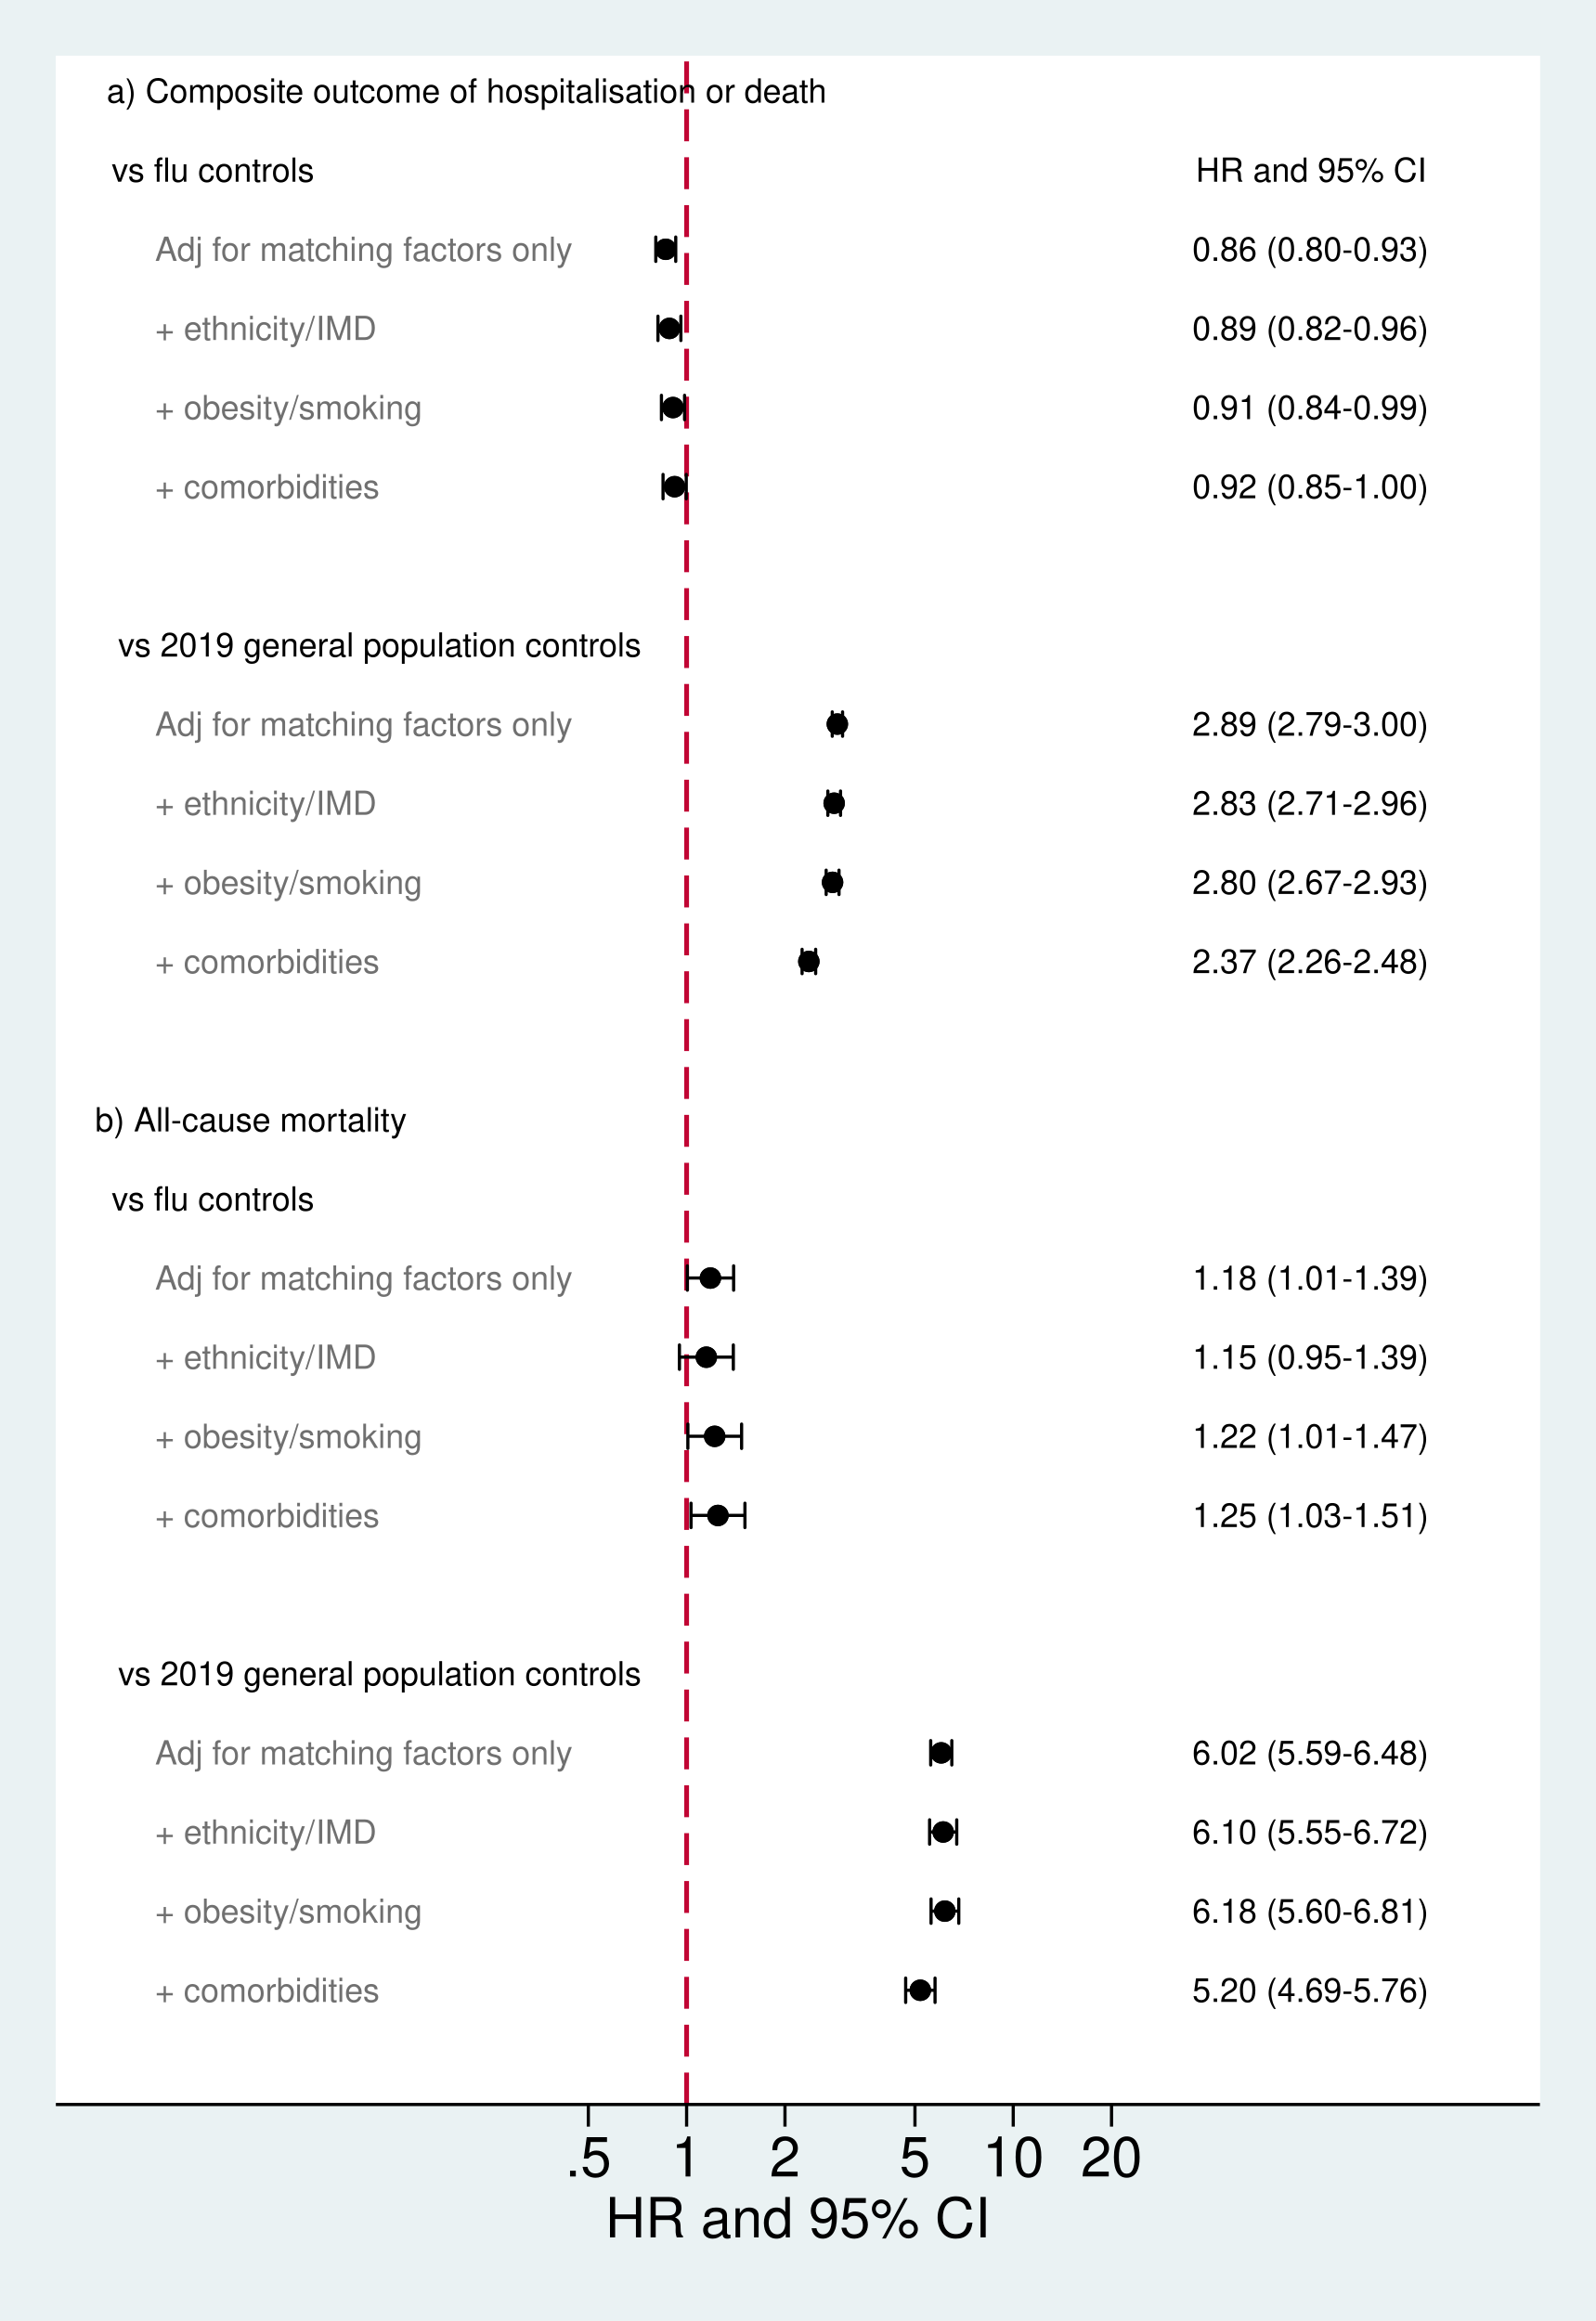
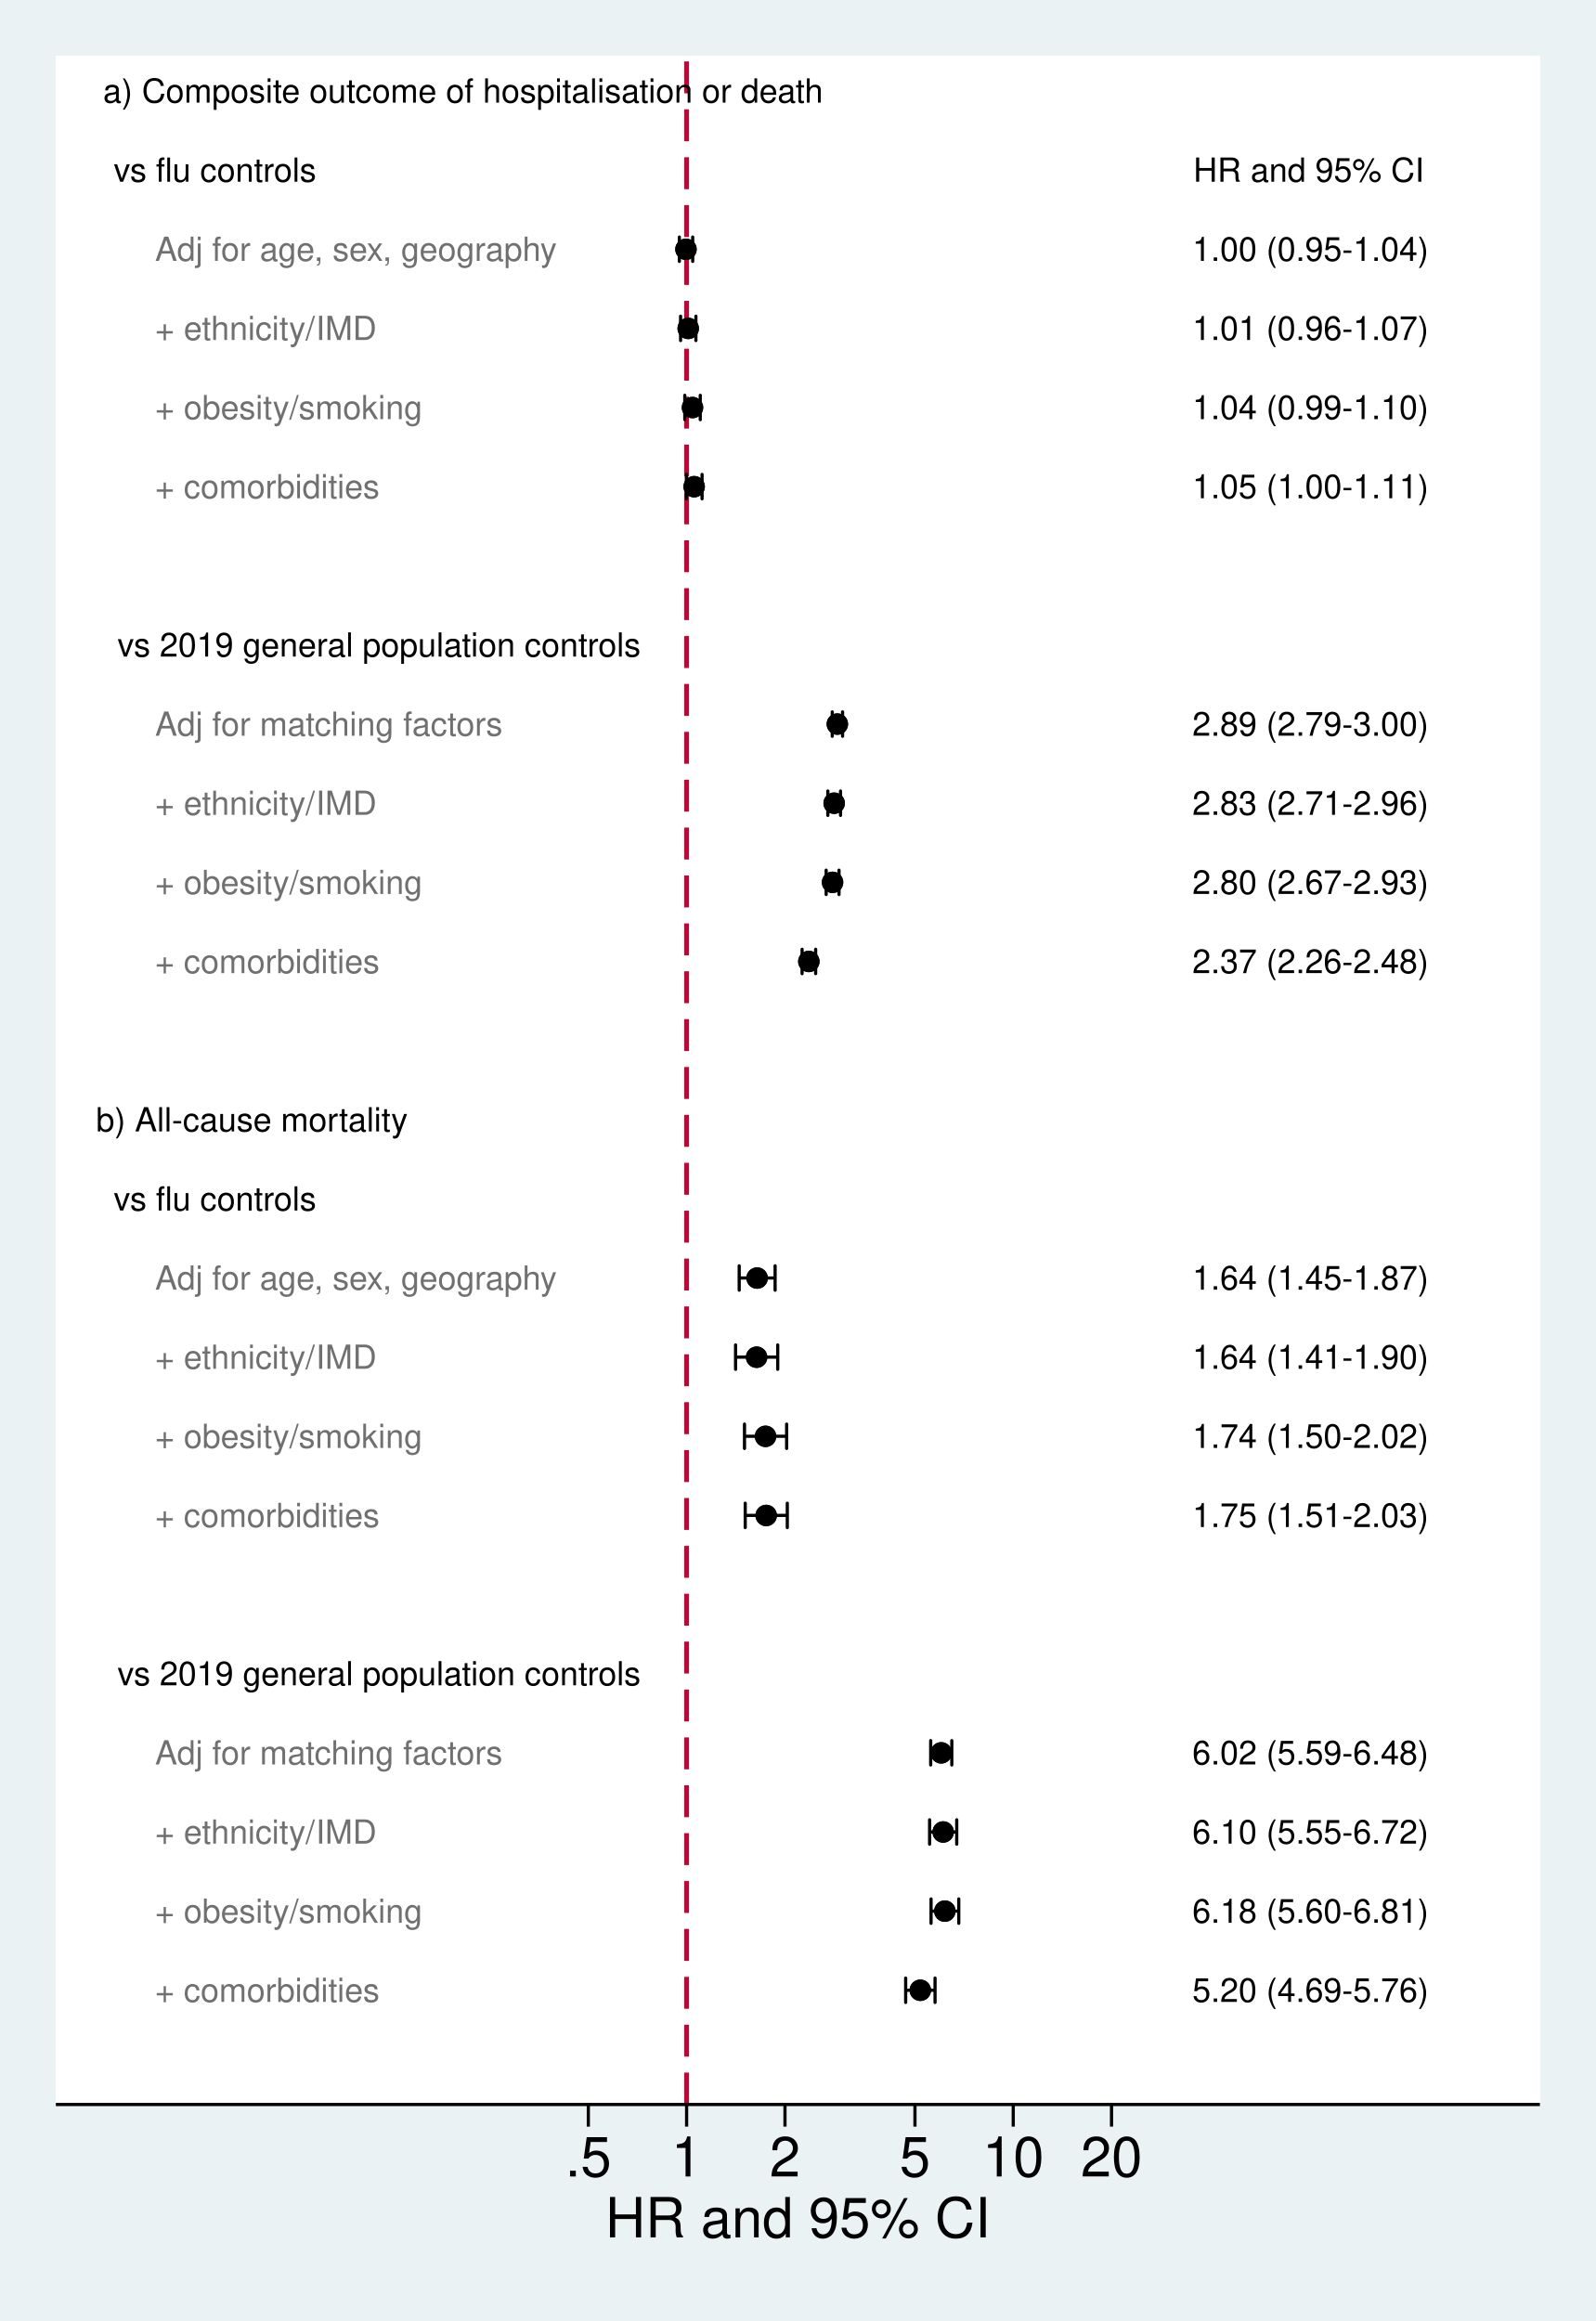
<svg xmlns="http://www.w3.org/2000/svg" version="1.1" width="5.50in" height="8.00in" viewBox="0 0 3960 5760">
  <rect x="0" y="0" width="3960" height="5760" style="fill:#EAF2F3;stroke:none" />
  <rect x="0.00" y="0.00" width="3960.00" height="5760.00" style="fill:#EAF2F3" />
  <rect x="3.96" y="3.96" width="3952.08" height="5752.08" style="fill:none;stroke:#EAF2F3;stroke-width:7.92" />
  <rect x="138.60" y="138.60" width="3682.80" height="5084.10" style="fill:#FFFFFF" />
  <rect x="142.56" y="142.56" width="3674.88" height="5076.18" style="fill:none;stroke:#FFFFFF;stroke-width:7.92" />
  <line x1="1703.88" y1="5222.70" x2="1703.88" y2="5143.50" style="stroke:#C10534;stroke-width:11.88" />
  <line x1="1703.88" y1="5103.90" x2="1703.88" y2="5024.70" style="stroke:#C10534;stroke-width:11.88" />
  <line x1="1703.88" y1="4985.10" x2="1703.88" y2="4905.90" style="stroke:#C10534;stroke-width:11.88" />
  <line x1="1703.88" y1="4866.30" x2="1703.88" y2="4786.92" style="stroke:#C10534;stroke-width:11.88" />
  <line x1="1703.88" y1="4747.32" x2="1703.88" y2="4668.12" style="stroke:#C10534;stroke-width:11.88" />
  <line x1="1703.88" y1="4628.52" x2="1703.88" y2="4549.32" style="stroke:#C10534;stroke-width:11.88" />
  <line x1="1703.88" y1="4509.72" x2="1703.88" y2="4430.52" style="stroke:#C10534;stroke-width:11.88" />
  <line x1="1703.88" y1="4390.92" x2="1703.88" y2="4311.72" style="stroke:#C10534;stroke-width:11.88" />
  <line x1="1703.88" y1="4272.12" x2="1703.88" y2="4192.92" style="stroke:#C10534;stroke-width:11.88" />
  <line x1="1703.88" y1="4153.14" x2="1703.88" y2="4073.94" style="stroke:#C10534;stroke-width:11.88" />
  <line x1="1703.88" y1="4034.34" x2="1703.88" y2="3955.14" style="stroke:#C10534;stroke-width:11.88" />
  <line x1="1703.88" y1="3915.54" x2="1703.88" y2="3836.34" style="stroke:#C10534;stroke-width:11.88" />
  <line x1="1703.88" y1="3796.74" x2="1703.88" y2="3717.54" style="stroke:#C10534;stroke-width:11.88" />
  <line x1="1703.88" y1="3677.94" x2="1703.88" y2="3598.74" style="stroke:#C10534;stroke-width:11.88" />
  <line x1="1703.88" y1="3559.14" x2="1703.88" y2="3479.76" style="stroke:#C10534;stroke-width:11.88" />
  <line x1="1703.88" y1="3440.16" x2="1703.88" y2="3360.96" style="stroke:#C10534;stroke-width:11.88" />
  <line x1="1703.88" y1="3321.36" x2="1703.88" y2="3242.16" style="stroke:#C10534;stroke-width:11.88" />
  <line x1="1703.88" y1="3202.56" x2="1703.88" y2="3123.36" style="stroke:#C10534;stroke-width:11.88" />
  <line x1="1703.88" y1="3083.76" x2="1703.88" y2="3004.56" style="stroke:#C10534;stroke-width:11.88" />
  <line x1="1703.88" y1="2964.96" x2="1703.88" y2="2885.76" style="stroke:#C10534;stroke-width:11.88" />
  <line x1="1703.88" y1="2845.98" x2="1703.88" y2="2766.78" style="stroke:#C10534;stroke-width:11.88" />
  <line x1="1703.88" y1="2727.18" x2="1703.88" y2="2647.98" style="stroke:#C10534;stroke-width:11.88" />
  <line x1="1703.88" y1="2608.38" x2="1703.88" y2="2529.18" style="stroke:#C10534;stroke-width:11.88" />
  <line x1="1703.88" y1="2489.58" x2="1703.88" y2="2410.38" style="stroke:#C10534;stroke-width:11.88" />
  <line x1="1703.88" y1="2370.78" x2="1703.88" y2="2291.58" style="stroke:#C10534;stroke-width:11.88" />
  <line x1="1703.88" y1="2251.98" x2="1703.88" y2="2172.60" style="stroke:#C10534;stroke-width:11.88" />
  <line x1="1703.88" y1="2133.00" x2="1703.88" y2="2053.80" style="stroke:#C10534;stroke-width:11.88" />
  <line x1="1703.88" y1="2014.20" x2="1703.88" y2="1935.00" style="stroke:#C10534;stroke-width:11.88" />
  <line x1="1703.88" y1="1895.40" x2="1703.88" y2="1816.20" style="stroke:#C10534;stroke-width:11.88" />
  <line x1="1703.88" y1="1776.60" x2="1703.88" y2="1697.40" style="stroke:#C10534;stroke-width:11.88" />
  <line x1="1703.88" y1="1657.80" x2="1703.88" y2="1578.42" style="stroke:#C10534;stroke-width:11.88" />
  <line x1="1703.88" y1="1538.82" x2="1703.88" y2="1459.62" style="stroke:#C10534;stroke-width:11.88" />
  <line x1="1703.88" y1="1420.02" x2="1703.88" y2="1340.82" style="stroke:#C10534;stroke-width:11.88" />
  <line x1="1703.88" y1="1301.22" x2="1703.88" y2="1222.02" style="stroke:#C10534;stroke-width:11.88" />
  <line x1="1703.88" y1="1182.42" x2="1703.88" y2="1103.22" style="stroke:#C10534;stroke-width:11.88" />
  <line x1="1703.88" y1="1063.62" x2="1703.88" y2="984.42" style="stroke:#C10534;stroke-width:11.88" />
  <line x1="1703.88" y1="944.64" x2="1703.88" y2="865.44" style="stroke:#C10534;stroke-width:11.88" />
  <line x1="1703.88" y1="825.84" x2="1703.88" y2="746.64" style="stroke:#C10534;stroke-width:11.88" />
  <line x1="1703.88" y1="707.04" x2="1703.88" y2="627.84" style="stroke:#C10534;stroke-width:11.88" />
  <line x1="1703.88" y1="588.24" x2="1703.88" y2="509.04" style="stroke:#C10534;stroke-width:11.88" />
  <line x1="1703.88" y1="469.44" x2="1703.88" y2="390.24" style="stroke:#C10534;stroke-width:11.88" />
  <line x1="1703.88" y1="350.64" x2="1703.88" y2="271.26" style="stroke:#C10534;stroke-width:11.88" />
  <line x1="1703.88" y1="231.66" x2="1703.88" y2="152.46" style="stroke:#C10534;stroke-width:11.88" />
-   <circle cx="1652.04" cy="618.66" r="26.64" style="fill:#000000" />
-   <circle cx="1652.04" cy="618.66" r="20.70" style="fill:none;stroke:#000000;stroke-width:11.88" />
-   <circle cx="1661.22" cy="815.04" r="26.64" style="fill:#000000" />
-   <circle cx="1661.22" cy="815.04" r="20.70" style="fill:none;stroke:#000000;stroke-width:11.88" />
-   <circle cx="1670.04" cy="1011.42" r="26.64" style="fill:#000000" />
-   <circle cx="1670.04" cy="1011.42" r="20.70" style="fill:none;stroke:#000000;stroke-width:11.88" />
-   <circle cx="1674.18" cy="1207.80" r="26.64" style="fill:#000000" />
-   <circle cx="1674.18" cy="1207.80" r="20.70" style="fill:none;stroke:#000000;stroke-width:11.88" />
+   <circle cx="1702.26" cy="618.66" r="26.64" style="fill:#000000" />
+   <circle cx="1702.26" cy="618.66" r="20.70" style="fill:none;stroke:#000000;stroke-width:11.88" />
+   <circle cx="1707.84" cy="815.04" r="26.64" style="fill:#000000" />
+   <circle cx="1707.84" cy="815.04" r="20.70" style="fill:none;stroke:#000000;stroke-width:11.88" />
+   <circle cx="1718.46" cy="1011.42" r="26.64" style="fill:#000000" />
+   <circle cx="1718.46" cy="1011.42" r="20.70" style="fill:none;stroke:#000000;stroke-width:11.88" />
+   <circle cx="1722.60" cy="1207.80" r="26.64" style="fill:#000000" />
+   <circle cx="1722.60" cy="1207.80" r="20.70" style="fill:none;stroke:#000000;stroke-width:11.88" />
  <circle cx="2077.92" cy="1796.94" r="26.64" style="fill:#000000" />
  <circle cx="2077.92" cy="1796.94" r="20.70" style="fill:none;stroke:#000000;stroke-width:11.88" />
  <circle cx="2070.00" cy="1993.32" r="26.64" style="fill:#000000" />
  <circle cx="2070.00" cy="1993.32" r="20.70" style="fill:none;stroke:#000000;stroke-width:11.88" />
  <circle cx="2066.04" cy="2189.70" r="26.64" style="fill:#000000" />
  <circle cx="2066.04" cy="2189.70" r="20.70" style="fill:none;stroke:#000000;stroke-width:11.88" />
  <circle cx="2007.18" cy="2386.08" r="26.64" style="fill:#000000" />
  <circle cx="2007.18" cy="2386.08" r="20.70" style="fill:none;stroke:#000000;stroke-width:11.88" />
-   <circle cx="1762.92" cy="3171.78" r="26.64" style="fill:#000000" />
-   <circle cx="1762.92" cy="3171.78" r="20.70" style="fill:none;stroke:#000000;stroke-width:11.88" />
-   <circle cx="1752.84" cy="3368.16" r="26.64" style="fill:#000000" />
-   <circle cx="1752.84" cy="3368.16" r="20.70" style="fill:none;stroke:#000000;stroke-width:11.88" />
-   <circle cx="1773.54" cy="3564.54" r="26.64" style="fill:#000000" />
-   <circle cx="1773.54" cy="3564.54" r="20.70" style="fill:none;stroke:#000000;stroke-width:11.88" />
-   <circle cx="1781.64" cy="3760.92" r="26.64" style="fill:#000000" />
-   <circle cx="1781.64" cy="3760.92" r="20.70" style="fill:none;stroke:#000000;stroke-width:11.88" />
+   <circle cx="1878.84" cy="3171.78" r="26.64" style="fill:#000000" />
+   <circle cx="1878.84" cy="3171.78" r="20.70" style="fill:none;stroke:#000000;stroke-width:11.88" />
+   <circle cx="1877.58" cy="3368.16" r="26.64" style="fill:#000000" />
+   <circle cx="1877.58" cy="3368.16" r="20.70" style="fill:none;stroke:#000000;stroke-width:11.88" />
+   <circle cx="1899.72" cy="3564.54" r="26.64" style="fill:#000000" />
+   <circle cx="1899.72" cy="3564.54" r="20.70" style="fill:none;stroke:#000000;stroke-width:11.88" />
+   <circle cx="1901.34" cy="3760.92" r="26.64" style="fill:#000000" />
+   <circle cx="1901.34" cy="3760.92" r="20.70" style="fill:none;stroke:#000000;stroke-width:11.88" />
  <circle cx="2335.68" cy="4350.06" r="26.64" style="fill:#000000" />
  <circle cx="2335.68" cy="4350.06" r="20.70" style="fill:none;stroke:#000000;stroke-width:11.88" />
  <circle cx="2340.54" cy="4546.44" r="26.64" style="fill:#000000" />
  <circle cx="2340.54" cy="4546.44" r="20.70" style="fill:none;stroke:#000000;stroke-width:11.88" />
  <circle cx="2344.68" cy="4742.82" r="26.64" style="fill:#000000" />
  <circle cx="2344.68" cy="4742.82" r="20.70" style="fill:none;stroke:#000000;stroke-width:11.88" />
  <circle cx="2283.84" cy="4939.20" r="26.64" style="fill:#000000" />
  <circle cx="2283.84" cy="4939.20" r="20.70" style="fill:none;stroke:#000000;stroke-width:11.88" />
-   <line x1="1627.38" y1="618.48" x2="1676.88" y2="618.48" style="stroke:#000000;stroke-width:7.92" />
-   <line x1="1676.88" y1="648.72" x2="1676.88" y2="588.24" stroke-linecap="round" style="stroke:#000000;stroke-width:7.92" />
-   <line x1="1627.38" y1="648.72" x2="1627.38" y2="588.24" stroke-linecap="round" style="stroke:#000000;stroke-width:7.92" />
-   <line x1="1632.78" y1="814.86" x2="1689.66" y2="814.86" style="stroke:#000000;stroke-width:7.92" />
-   <line x1="1689.66" y1="845.10" x2="1689.66" y2="784.62" stroke-linecap="round" style="stroke:#000000;stroke-width:7.92" />
-   <line x1="1632.78" y1="845.10" x2="1632.78" y2="784.62" stroke-linecap="round" style="stroke:#000000;stroke-width:7.92" />
-   <line x1="1641.42" y1="1011.24" x2="1698.84" y2="1011.24" style="stroke:#000000;stroke-width:7.92" />
-   <line x1="1698.84" y1="1041.48" x2="1698.84" y2="981.00" stroke-linecap="round" style="stroke:#000000;stroke-width:7.92" />
-   <line x1="1641.42" y1="1041.48" x2="1641.42" y2="981.00" stroke-linecap="round" style="stroke:#000000;stroke-width:7.92" />
-   <line x1="1645.38" y1="1207.62" x2="1702.98" y2="1207.62" style="stroke:#000000;stroke-width:7.92" />
-   <line x1="1702.98" y1="1237.86" x2="1702.98" y2="1177.38" stroke-linecap="round" style="stroke:#000000;stroke-width:7.92" />
-   <line x1="1645.38" y1="1237.86" x2="1645.38" y2="1177.38" stroke-linecap="round" style="stroke:#000000;stroke-width:7.92" />
+   <line x1="1685.88" y1="618.48" x2="1719.00" y2="618.48" style="stroke:#000000;stroke-width:7.92" />
+   <line x1="1719.00" y1="648.72" x2="1719.00" y2="588.24" stroke-linecap="round" style="stroke:#000000;stroke-width:7.92" />
+   <line x1="1685.88" y1="648.72" x2="1685.88" y2="588.24" stroke-linecap="round" style="stroke:#000000;stroke-width:7.92" />
+   <line x1="1688.94" y1="814.86" x2="1726.92" y2="814.86" style="stroke:#000000;stroke-width:7.92" />
+   <line x1="1726.92" y1="845.10" x2="1726.92" y2="784.62" stroke-linecap="round" style="stroke:#000000;stroke-width:7.92" />
+   <line x1="1688.94" y1="845.10" x2="1688.94" y2="784.62" stroke-linecap="round" style="stroke:#000000;stroke-width:7.92" />
+   <line x1="1699.38" y1="1011.24" x2="1737.72" y2="1011.24" style="stroke:#000000;stroke-width:7.92" />
+   <line x1="1737.72" y1="1041.48" x2="1737.72" y2="981.00" stroke-linecap="round" style="stroke:#000000;stroke-width:7.92" />
+   <line x1="1699.38" y1="1041.48" x2="1699.38" y2="981.00" stroke-linecap="round" style="stroke:#000000;stroke-width:7.92" />
+   <line x1="1703.34" y1="1207.62" x2="1742.22" y2="1207.62" style="stroke:#000000;stroke-width:7.92" />
+   <line x1="1742.22" y1="1237.86" x2="1742.22" y2="1177.38" stroke-linecap="round" style="stroke:#000000;stroke-width:7.92" />
+   <line x1="1703.34" y1="1237.86" x2="1703.34" y2="1177.38" stroke-linecap="round" style="stroke:#000000;stroke-width:7.92" />
  <line x1="2065.32" y1="1796.94" x2="2090.88" y2="1796.94" style="stroke:#000000;stroke-width:7.92" />
  <line x1="2090.88" y1="1827.18" x2="2090.88" y2="1766.70" stroke-linecap="round" style="stroke:#000000;stroke-width:7.92" />
  <line x1="2065.32" y1="1827.18" x2="2065.32" y2="1766.70" stroke-linecap="round" style="stroke:#000000;stroke-width:7.92" />
  <line x1="2054.34" y1="1993.32" x2="2085.84" y2="1993.32" style="stroke:#000000;stroke-width:7.92" />
  <line x1="2085.84" y1="2023.56" x2="2085.84" y2="1963.08" stroke-linecap="round" style="stroke:#000000;stroke-width:7.92" />
  <line x1="2054.34" y1="2023.56" x2="2054.34" y2="1963.08" stroke-linecap="round" style="stroke:#000000;stroke-width:7.92" />
  <line x1="2050.20" y1="2189.70" x2="2082.06" y2="2189.70" style="stroke:#000000;stroke-width:7.92" />
  <line x1="2082.06" y1="2219.94" x2="2082.06" y2="2159.46" stroke-linecap="round" style="stroke:#000000;stroke-width:7.92" />
  <line x1="2050.20" y1="2219.94" x2="2050.20" y2="2159.46" stroke-linecap="round" style="stroke:#000000;stroke-width:7.92" />
  <line x1="1990.44" y1="2386.08" x2="2024.10" y2="2386.08" style="stroke:#000000;stroke-width:7.92" />
  <line x1="2024.10" y1="2416.32" x2="2024.10" y2="2355.84" stroke-linecap="round" style="stroke:#000000;stroke-width:7.92" />
  <line x1="1990.44" y1="2416.32" x2="1990.44" y2="2355.84" stroke-linecap="round" style="stroke:#000000;stroke-width:7.92" />
-   <line x1="1705.68" y1="3171.60" x2="1820.52" y2="3171.60" style="stroke:#000000;stroke-width:7.92" />
-   <line x1="1820.52" y1="3201.84" x2="1820.52" y2="3141.36" stroke-linecap="round" style="stroke:#000000;stroke-width:7.92" />
-   <line x1="1705.68" y1="3201.84" x2="1705.68" y2="3141.36" stroke-linecap="round" style="stroke:#000000;stroke-width:7.92" />
-   <line x1="1686.06" y1="3367.98" x2="1819.80" y2="3367.98" style="stroke:#000000;stroke-width:7.92" />
-   <line x1="1819.80" y1="3398.22" x2="1819.80" y2="3337.74" stroke-linecap="round" style="stroke:#000000;stroke-width:7.92" />
-   <line x1="1686.06" y1="3398.22" x2="1686.06" y2="3337.74" stroke-linecap="round" style="stroke:#000000;stroke-width:7.92" />
-   <line x1="1706.94" y1="3564.36" x2="1840.32" y2="3564.36" style="stroke:#000000;stroke-width:7.92" />
-   <line x1="1840.32" y1="3594.60" x2="1840.32" y2="3534.12" stroke-linecap="round" style="stroke:#000000;stroke-width:7.92" />
-   <line x1="1706.94" y1="3594.60" x2="1706.94" y2="3534.12" stroke-linecap="round" style="stroke:#000000;stroke-width:7.92" />
-   <line x1="1714.86" y1="3760.74" x2="1848.60" y2="3760.74" style="stroke:#000000;stroke-width:7.92" />
-   <line x1="1848.60" y1="3790.98" x2="1848.60" y2="3730.50" stroke-linecap="round" style="stroke:#000000;stroke-width:7.92" />
-   <line x1="1714.86" y1="3790.98" x2="1714.86" y2="3730.50" stroke-linecap="round" style="stroke:#000000;stroke-width:7.92" />
+   <line x1="1834.38" y1="3171.60" x2="1923.48" y2="3171.60" style="stroke:#000000;stroke-width:7.92" />
+   <line x1="1923.48" y1="3201.84" x2="1923.48" y2="3141.36" stroke-linecap="round" style="stroke:#000000;stroke-width:7.92" />
+   <line x1="1834.38" y1="3201.84" x2="1834.38" y2="3141.36" stroke-linecap="round" style="stroke:#000000;stroke-width:7.92" />
+   <line x1="1825.38" y1="3367.98" x2="1929.96" y2="3367.98" style="stroke:#000000;stroke-width:7.92" />
+   <line x1="1929.96" y1="3398.22" x2="1929.96" y2="3337.74" stroke-linecap="round" style="stroke:#000000;stroke-width:7.92" />
+   <line x1="1825.38" y1="3398.22" x2="1825.38" y2="3337.74" stroke-linecap="round" style="stroke:#000000;stroke-width:7.92" />
+   <line x1="1847.52" y1="3564.36" x2="1952.10" y2="3564.36" style="stroke:#000000;stroke-width:7.92" />
+   <line x1="1952.10" y1="3594.60" x2="1952.10" y2="3534.12" stroke-linecap="round" style="stroke:#000000;stroke-width:7.92" />
+   <line x1="1847.52" y1="3594.60" x2="1847.52" y2="3534.12" stroke-linecap="round" style="stroke:#000000;stroke-width:7.92" />
+   <line x1="1849.32" y1="3760.74" x2="1953.72" y2="3760.74" style="stroke:#000000;stroke-width:7.92" />
+   <line x1="1953.72" y1="3790.98" x2="1953.72" y2="3730.50" stroke-linecap="round" style="stroke:#000000;stroke-width:7.92" />
+   <line x1="1849.32" y1="3790.98" x2="1849.32" y2="3730.50" stroke-linecap="round" style="stroke:#000000;stroke-width:7.92" />
  <line x1="2309.58" y1="4349.88" x2="2361.96" y2="4349.88" style="stroke:#000000;stroke-width:7.92" />
  <line x1="2361.96" y1="4380.12" x2="2361.96" y2="4319.64" stroke-linecap="round" style="stroke:#000000;stroke-width:7.92" />
  <line x1="2309.58" y1="4380.12" x2="2309.58" y2="4319.64" stroke-linecap="round" style="stroke:#000000;stroke-width:7.92" />
  <line x1="2306.88" y1="4546.44" x2="2374.20" y2="4546.44" style="stroke:#000000;stroke-width:7.92" />
  <line x1="2374.20" y1="4576.68" x2="2374.20" y2="4516.20" stroke-linecap="round" style="stroke:#000000;stroke-width:7.92" />
  <line x1="2306.88" y1="4576.68" x2="2306.88" y2="4516.20" stroke-linecap="round" style="stroke:#000000;stroke-width:7.92" />
  <line x1="2310.48" y1="4742.82" x2="2379.24" y2="4742.82" style="stroke:#000000;stroke-width:7.92" />
  <line x1="2379.24" y1="4773.06" x2="2379.24" y2="4712.58" stroke-linecap="round" style="stroke:#000000;stroke-width:7.92" />
  <line x1="2310.48" y1="4773.06" x2="2310.48" y2="4712.58" stroke-linecap="round" style="stroke:#000000;stroke-width:7.92" />
  <line x1="2247.48" y1="4939.20" x2="2320.38" y2="4939.20" style="stroke:#000000;stroke-width:7.92" />
  <line x1="2320.38" y1="4969.44" x2="2320.38" y2="4908.96" stroke-linecap="round" style="stroke:#000000;stroke-width:7.92" />
  <line x1="2247.48" y1="4969.44" x2="2247.48" y2="4908.96" stroke-linecap="round" style="stroke:#000000;stroke-width:7.92" />
-   <text x="2958.84" y="647.38" style="font-family:'Helvetica';font-size:82.44px;fill:#000000">0.86 (0.80-0.93)</text>
-   <text x="2958.84" y="843.76" style="font-family:'Helvetica';font-size:82.44px;fill:#000000">0.89 (0.82-0.96)</text>
-   <text x="2958.84" y="1040.14" style="font-family:'Helvetica';font-size:82.44px;fill:#000000">0.91 (0.84-0.99)</text>
-   <text x="2958.84" y="1236.52" style="font-family:'Helvetica';font-size:82.44px;fill:#000000">0.92 (0.85-1.00)</text>
+   <text x="2958.84" y="647.38" style="font-family:'Helvetica';font-size:82.44px;fill:#000000">1.00 (0.95-1.04)</text>
+   <text x="2958.84" y="843.76" style="font-family:'Helvetica';font-size:82.44px;fill:#000000">1.01 (0.96-1.07)</text>
+   <text x="2958.84" y="1040.14" style="font-family:'Helvetica';font-size:82.44px;fill:#000000">1.04 (0.99-1.10)</text>
+   <text x="2958.84" y="1236.52" style="font-family:'Helvetica';font-size:82.44px;fill:#000000">1.05 (1.00-1.11)</text>
  <text x="2958.84" y="1825.84" style="font-family:'Helvetica';font-size:82.44px;fill:#000000">2.89 (2.79-3.00)</text>
  <text x="2958.84" y="2022.22" style="font-family:'Helvetica';font-size:82.44px;fill:#000000">2.83 (2.71-2.96)</text>
  <text x="2958.84" y="2218.60" style="font-family:'Helvetica';font-size:82.44px;fill:#000000">2.80 (2.67-2.93)</text>
  <text x="2958.84" y="2414.98" style="font-family:'Helvetica';font-size:82.44px;fill:#000000">2.37 (2.26-2.48)</text>
-   <text x="2958.84" y="3200.50" style="font-family:'Helvetica';font-size:82.44px;fill:#000000">1.18 (1.01-1.39)</text>
-   <text x="2958.84" y="3396.88" style="font-family:'Helvetica';font-size:82.44px;fill:#000000">1.15 (0.95-1.39)</text>
-   <text x="2958.84" y="3593.26" style="font-family:'Helvetica';font-size:82.44px;fill:#000000">1.22 (1.01-1.47)</text>
-   <text x="2958.84" y="3789.64" style="font-family:'Helvetica';font-size:82.44px;fill:#000000">1.25 (1.03-1.51)</text>
+   <text x="2958.84" y="3200.50" style="font-family:'Helvetica';font-size:82.44px;fill:#000000">1.64 (1.45-1.87)</text>
+   <text x="2958.84" y="3396.88" style="font-family:'Helvetica';font-size:82.44px;fill:#000000">1.64 (1.41-1.90)</text>
+   <text x="2958.84" y="3593.26" style="font-family:'Helvetica';font-size:82.44px;fill:#000000">1.74 (1.50-2.02)</text>
+   <text x="2958.84" y="3789.64" style="font-family:'Helvetica';font-size:82.44px;fill:#000000">1.75 (1.51-2.03)</text>
  <text x="2958.84" y="4378.78" style="font-family:'Helvetica';font-size:82.44px;fill:#000000">6.02 (5.59-6.48)</text>
  <text x="2958.84" y="4575.34" style="font-family:'Helvetica';font-size:82.44px;fill:#000000">6.10 (5.55-6.72)</text>
  <text x="2958.84" y="4771.72" style="font-family:'Helvetica';font-size:82.44px;fill:#000000">6.18 (5.60-6.81)</text>
  <text x="2958.84" y="4968.10" style="font-family:'Helvetica';font-size:82.44px;fill:#000000">5.20 (4.69-5.76)</text>
-   <text x="384.84" y="647.38" style="font-family:'Helvetica';font-size:82.44px;fill:#707070">Adj for matching factors only</text>
+   <text x="384.84" y="647.38" style="font-family:'Helvetica';font-size:82.44px;fill:#707070">Adj for age, sex, geography</text>
  <text x="384.84" y="843.76" style="font-family:'Helvetica';font-size:82.44px;fill:#707070">+ ethnicity/IMD</text>
  <text x="384.84" y="1040.14" style="font-family:'Helvetica';font-size:82.44px;fill:#707070">+ obesity/smoking</text>
  <text x="384.84" y="1236.52" style="font-family:'Helvetica';font-size:82.44px;fill:#707070">+ comorbidities</text>
-   <text x="384.84" y="1825.84" style="font-family:'Helvetica';font-size:82.44px;fill:#707070">Adj for matching factors only</text>
+   <text x="384.84" y="1825.84" style="font-family:'Helvetica';font-size:82.44px;fill:#707070">Adj for matching factors</text>
  <text x="384.84" y="2022.22" style="font-family:'Helvetica';font-size:82.44px;fill:#707070">+ ethnicity/IMD</text>
  <text x="384.84" y="2218.60" style="font-family:'Helvetica';font-size:82.44px;fill:#707070">+ obesity/smoking</text>
  <text x="384.84" y="2414.98" style="font-family:'Helvetica';font-size:82.44px;fill:#707070">+ comorbidities</text>
-   <text x="384.84" y="3200.50" style="font-family:'Helvetica';font-size:82.44px;fill:#707070">Adj for matching factors only</text>
+   <text x="384.84" y="3200.50" style="font-family:'Helvetica';font-size:82.44px;fill:#707070">Adj for age, sex, geography</text>
  <text x="384.84" y="3396.88" style="font-family:'Helvetica';font-size:82.44px;fill:#707070">+ ethnicity/IMD</text>
  <text x="384.84" y="3593.26" style="font-family:'Helvetica';font-size:82.44px;fill:#707070">+ obesity/smoking</text>
  <text x="384.84" y="3789.64" style="font-family:'Helvetica';font-size:82.44px;fill:#707070">+ comorbidities</text>
-   <text x="384.84" y="4378.78" style="font-family:'Helvetica';font-size:82.44px;fill:#707070">Adj for matching factors only</text>
+   <text x="384.84" y="4378.78" style="font-family:'Helvetica';font-size:82.44px;fill:#707070">Adj for matching factors</text>
  <text x="384.84" y="4575.34" style="font-family:'Helvetica';font-size:82.44px;fill:#707070">+ ethnicity/IMD</text>
  <text x="384.84" y="4771.72" style="font-family:'Helvetica';font-size:82.44px;fill:#707070">+ obesity/smoking</text>
  <text x="384.84" y="4968.10" style="font-family:'Helvetica';font-size:82.44px;fill:#707070">+ comorbidities</text>
-   <text x="1158.12" y="254.62" style="font-family:'Helvetica';font-size:82.44px;fill:#000000" text-anchor="middle">a) Composite outcome of hospitalisation or death</text>
-   <text x="528.48" y="451.00" style="font-family:'Helvetica';font-size:82.44px;fill:#000000" text-anchor="middle">vs flu controls</text>
-   <text x="942.30" y="1629.46" style="font-family:'Helvetica';font-size:82.44px;fill:#000000" text-anchor="middle">vs 2019 general population controls</text>
-   <text x="622.80" y="2807.74" style="font-family:'Helvetica';font-size:82.44px;fill:#000000" text-anchor="middle">b) All-cause mortality</text>
-   <text x="528.48" y="3004.12" style="font-family:'Helvetica';font-size:82.44px;fill:#000000" text-anchor="middle">vs flu controls</text>
-   <text x="942.30" y="4182.40" style="font-family:'Helvetica';font-size:82.44px;fill:#000000" text-anchor="middle">vs 2019 general population controls</text>
-   <text x="3253.86" y="451.00" style="font-family:'Helvetica';font-size:82.44px;fill:#000000" text-anchor="middle">HR and 95% CI</text>
+   <text x="1149.12" y="254.62" style="font-family:'Helvetica';font-size:82.44px;fill:#000000" text-anchor="middle">a) Composite outcome of hospitalisation or death</text>
+   <text x="533.52" y="451.00" style="font-family:'Helvetica';font-size:82.44px;fill:#000000" text-anchor="middle">vs flu controls</text>
+   <text x="940.68" y="1629.46" style="font-family:'Helvetica';font-size:82.44px;fill:#000000" text-anchor="middle">vs 2019 general population controls</text>
+   <text x="625.14" y="2807.74" style="font-family:'Helvetica';font-size:82.44px;fill:#000000" text-anchor="middle">b) All-cause mortality</text>
+   <text x="533.52" y="3004.12" style="font-family:'Helvetica';font-size:82.44px;fill:#000000" text-anchor="middle">vs flu controls</text>
+   <text x="940.68" y="4182.40" style="font-family:'Helvetica';font-size:82.44px;fill:#000000" text-anchor="middle">vs 2019 general population controls</text>
+   <text x="3247.74" y="451.00" style="font-family:'Helvetica';font-size:82.44px;fill:#000000" text-anchor="middle">HR and 95% CI</text>
  <line x1="138.60" y1="5222.70" x2="3821.40" y2="5222.70" style="stroke:#000000;stroke-width:7.92" />
  <line x1="1459.98" y1="5222.70" x2="1459.98" y2="5277.60" style="stroke:#000000;stroke-width:7.92" />
  <text x="1459.98" y="5401.31" style="font-family:'Helvetica';font-size:137.52px;fill:#000000" text-anchor="middle">.5</text>
  <line x1="1703.88" y1="5222.70" x2="1703.88" y2="5277.60" style="stroke:#000000;stroke-width:7.92" />
  <text x="1703.88" y="5401.31" style="font-family:'Helvetica';font-size:137.52px;fill:#000000" text-anchor="middle">1</text>
  <line x1="1947.96" y1="5222.70" x2="1947.96" y2="5277.60" style="stroke:#000000;stroke-width:7.92" />
  <text x="1947.96" y="5401.31" style="font-family:'Helvetica';font-size:137.52px;fill:#000000" text-anchor="middle">2</text>
  <line x1="2270.52" y1="5222.70" x2="2270.52" y2="5277.60" style="stroke:#000000;stroke-width:7.92" />
  <text x="2270.52" y="5401.31" style="font-family:'Helvetica';font-size:137.52px;fill:#000000" text-anchor="middle">5</text>
  <line x1="2514.42" y1="5222.70" x2="2514.42" y2="5277.60" style="stroke:#000000;stroke-width:7.92" />
  <text x="2514.42" y="5401.31" style="font-family:'Helvetica';font-size:137.52px;fill:#000000" text-anchor="middle">10</text>
  <line x1="2758.32" y1="5222.70" x2="2758.32" y2="5277.60" style="stroke:#000000;stroke-width:7.92" />
  <text x="2758.32" y="5401.31" style="font-family:'Helvetica';font-size:137.52px;fill:#000000" text-anchor="middle">20</text>
  <text x="1980.00" y="5552.51" style="font-family:'Helvetica';font-size:137.52px;fill:#000000" text-anchor="middle">HR and 95% CI</text>
</svg>
